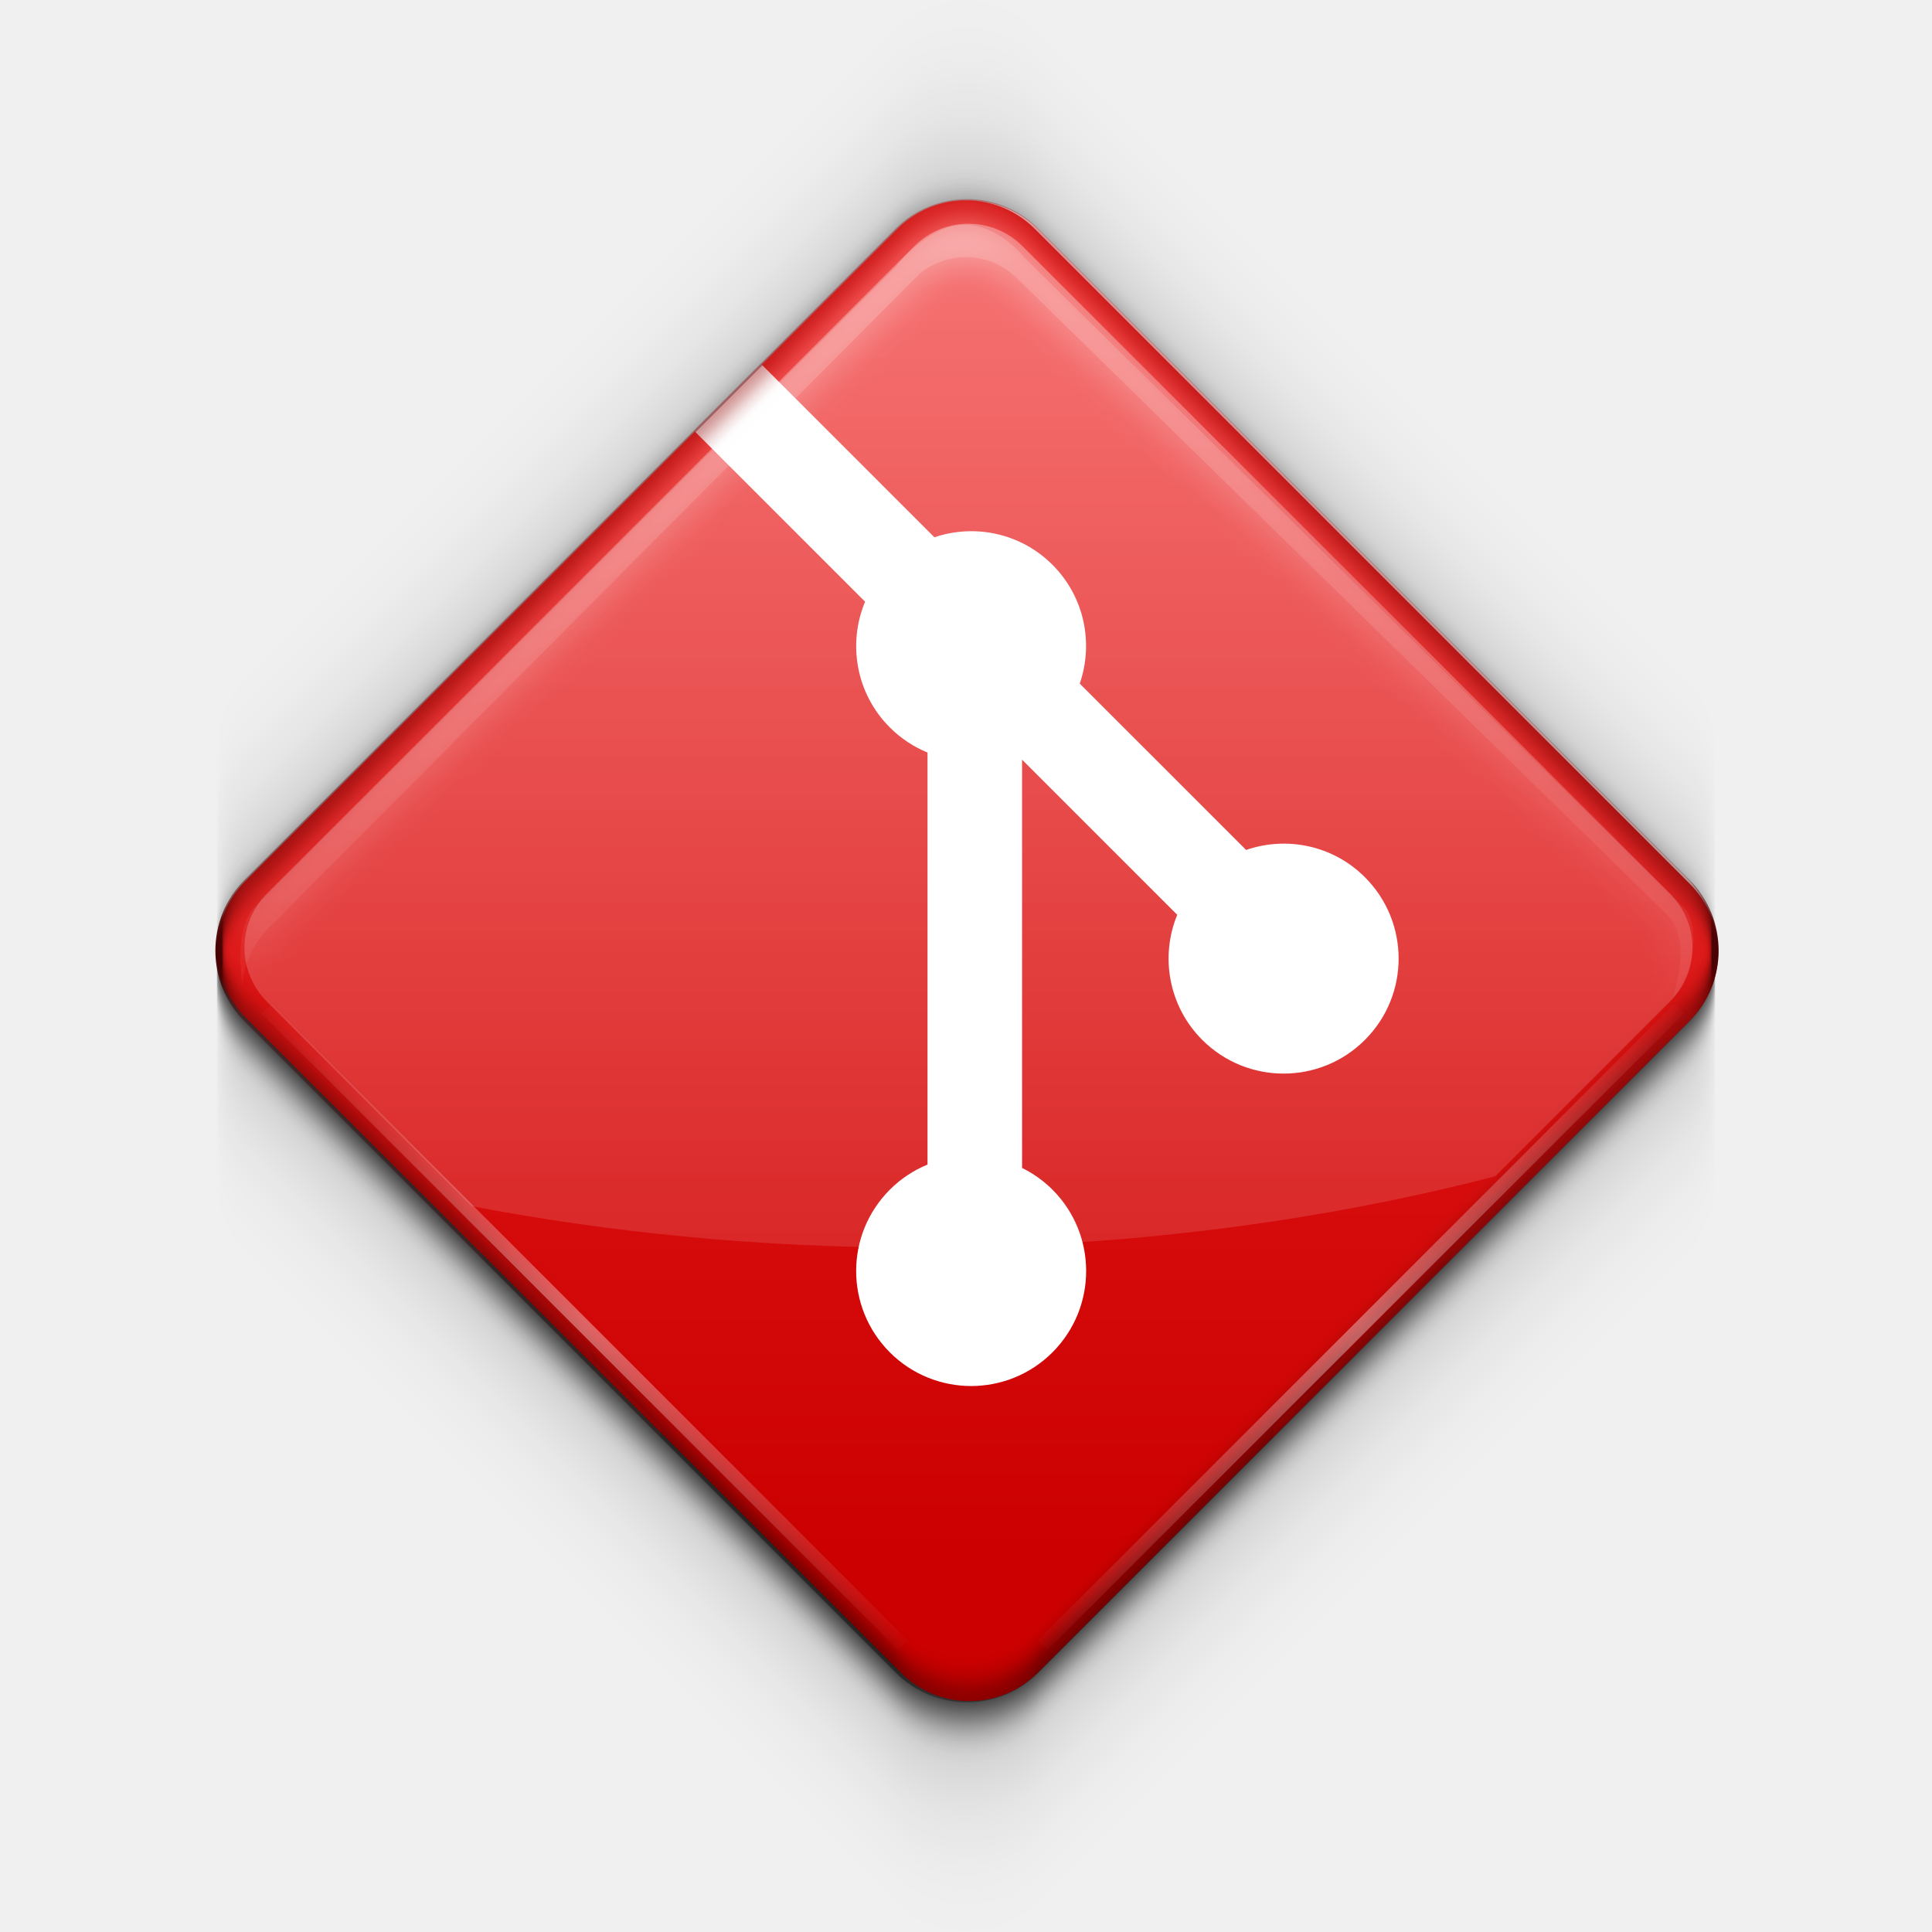
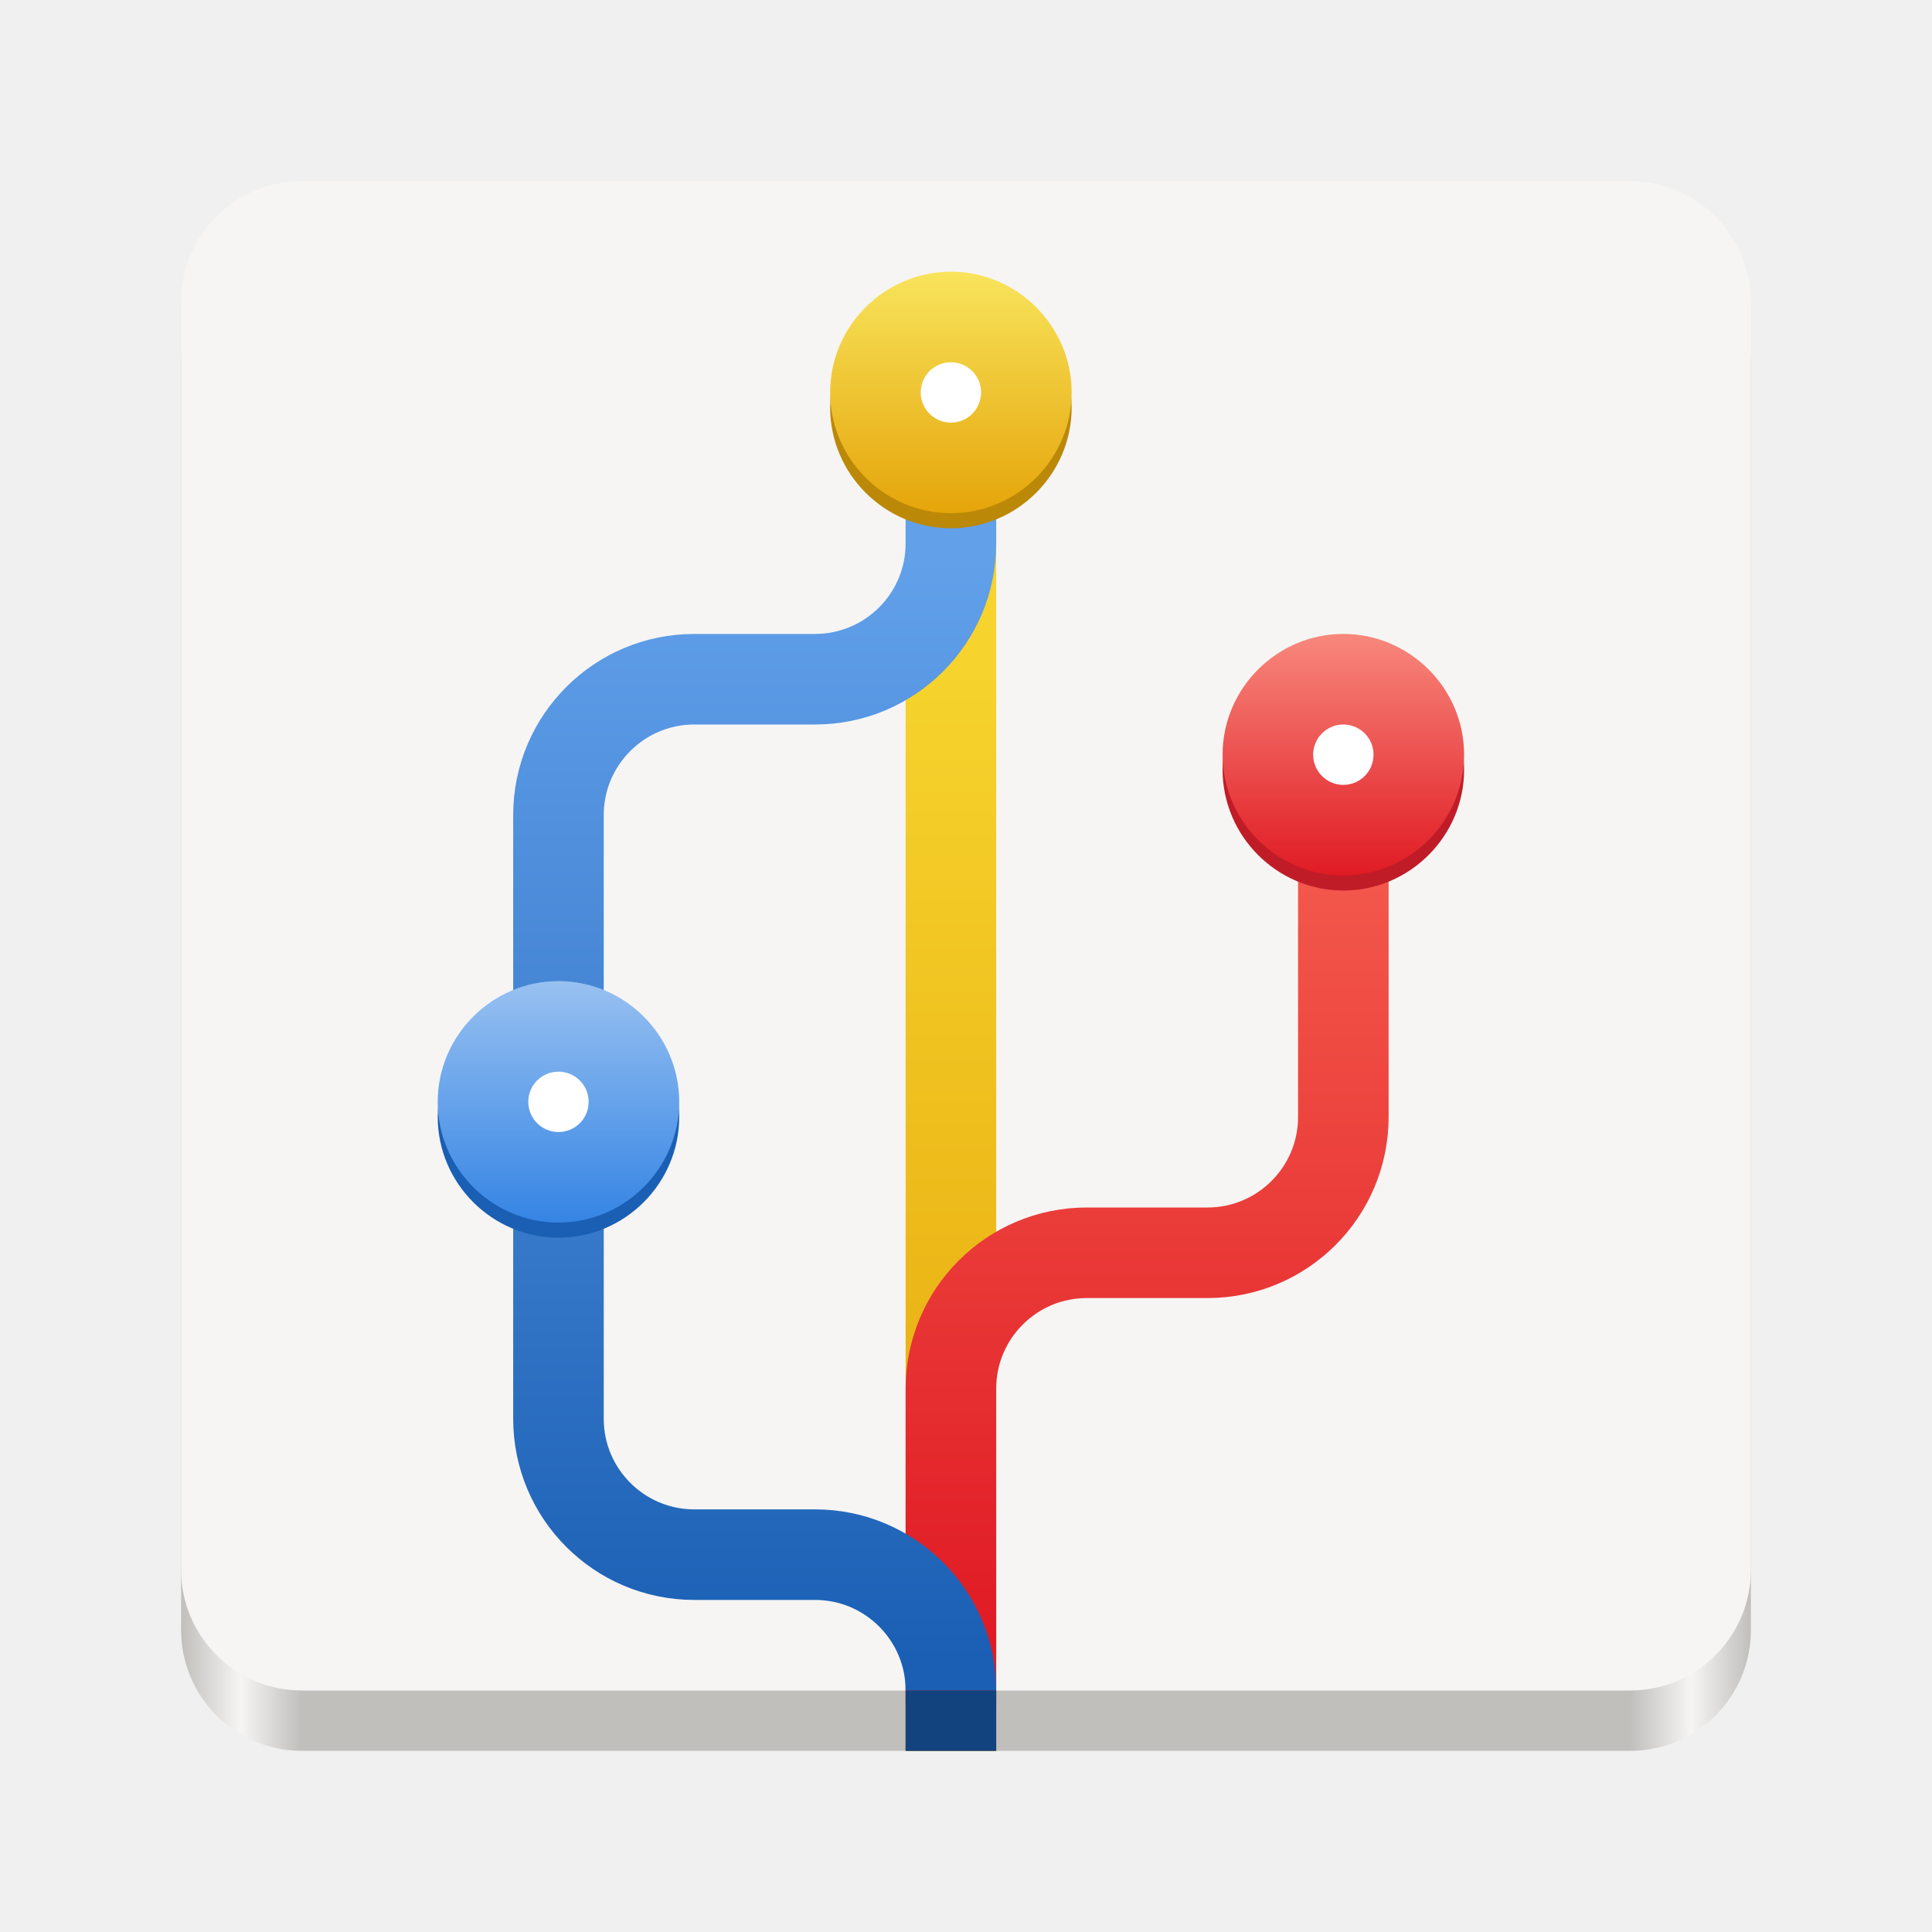
- <svg xmlns="http://www.w3.org/2000/svg" xmlns:xlink="http://www.w3.org/1999/xlink" width="150.157mm" height="150.157mm" viewBox="0 0 150.157 150.157" version="1.1" id="svg385">
-   <defs id="defs379">
-     <filter id="filter8603" x="-0.111" width="1.222" y="-0.111" height="1.222">
-       <feGaussianBlur stdDeviation="9.148" id="feGaussianBlur8605" />
-     </filter>
-     <filter id="filter8807">
-       <feGaussianBlur stdDeviation="1.981" id="feGaussianBlur8809" />
-     </filter>
-     <linearGradient xlink:href="#linearGradient8277" id="linearGradient8545" gradientUnits="userSpaceOnUse" x1="145.982" y1="235.518" x2="145.982" y2="71.913" />
-     <linearGradient id="linearGradient8277">
-       <stop style="stop-color:#cc0000;stop-opacity:1" offset="0" id="stop8279" />
-       <stop style="stop-color:#ef2929;stop-opacity:1" offset="1" id="stop8281" />
+ <svg xmlns="http://www.w3.org/2000/svg" width="128pt" height="128pt" viewBox="0 0 128 128" version="1.1">
+   <defs>
+     <linearGradient id="linear0" gradientUnits="userSpaceOnUse" x1="88.596" y1="-449.394" x2="536.596" y2="-449.394" gradientTransform="matrix(0.232143,0,0,0.328947,-8.566925,263.827)">
+       <stop offset="0" style="stop-color:rgb(75.294%,74.902%,73.725%);stop-opacity:1;" />
+       <stop offset="0.038" style="stop-color:rgb(96.471%,96.078%,95.686%);stop-opacity:1;" />
+       <stop offset="0.077" style="stop-color:rgb(75.294%,74.902%,73.725%);stop-opacity:1;" />
+       <stop offset="0.923" style="stop-color:rgb(75.294%,74.902%,73.725%);stop-opacity:1;" />
+       <stop offset="0.962" style="stop-color:rgb(96.471%,96.078%,95.686%);stop-opacity:1;" />
+       <stop offset="1" style="stop-color:rgb(75.294%,74.902%,73.725%);stop-opacity:1;" />
    </linearGradient>
-     <linearGradient xlink:href="#linearGradient8889" id="linearGradient8959" gradientUnits="userSpaceOnUse" x1="272.405" y1="49.933" x2="157.028" y2="-65.445" />
-     <linearGradient id="linearGradient8889">
-       <stop style="stop-color:#000000;stop-opacity:1;" offset="0" id="stop8891" />
-       <stop style="stop-color:#a40000;stop-opacity:1" offset="1" id="stop8893" />
+     <linearGradient id="linear1" gradientUnits="userSpaceOnUse" x1="62" y1="284" x2="62" y2="216.322" gradientTransform="matrix(1,0,0,1,4.000003,0)">
+       <stop offset="0" style="stop-color:rgb(89.804%,64.706%,3.922%);stop-opacity:1;" />
+       <stop offset="1" style="stop-color:rgb(96.471%,82.745%,17.647%);stop-opacity:1;" />
    </linearGradient>
-     <clipPath clipPathUnits="userSpaceOnUse" id="clipPath8551">
-       <rect style="color:#000000;display:inline;overflow:visible;visibility:visible;fill:none;stroke:#000000;stroke-width:0.9;stroke-miterlimit:4;stroke-dasharray:none;stroke-opacity:1;marker:none;enable-background:accumulate" id="rect8553" width="148.277" height="148.277" x="142.241" y="-69.441" rx="13.285" ry="13.285" />
-     </clipPath>
-     <filter id="filter8567">
-       <feGaussianBlur stdDeviation="1.596" id="feGaussianBlur8569" />
-     </filter>
-     <radialGradient xlink:href="#linearGradient8609-6" id="radialGradient8655" gradientUnits="userSpaceOnUse" gradientTransform="matrix(1.293328,0,0,0.6885542,149.9422,51.83058)" cx="-5" cy="21.717" fx="-5" fy="21.717" r="213.425" />
-     <linearGradient id="linearGradient8609-6">
-       <stop style="stop-color:#ffffff;stop-opacity:1;" offset="0" id="stop8611-9" />
-       <stop style="stop-color:#ffffff;stop-opacity:0;" offset="1" id="stop8613-0" />
+     <linearGradient id="linear2" gradientUnits="userSpaceOnUse" x1="70" y1="280" x2="70" y2="222" gradientTransform="matrix(1,0,0,1,4.000003,0)">
+       <stop offset="0" style="stop-color:rgb(87.843%,10.588%,14.118%);stop-opacity:1;" />
+       <stop offset="1" style="stop-color:rgb(96.471%,38.039%,31.765%);stop-opacity:1;" />
    </linearGradient>
-     <filter id="filter8803">
-       <feGaussianBlur stdDeviation="2.364" id="feGaussianBlur8805" />
-     </filter>
-     <radialGradient xlink:href="#linearGradient8609-6" id="radialGradient8883" gradientUnits="userSpaceOnUse" gradientTransform="matrix(0.6526236,0,0,0.6526236,165.3961,-63.81455)" cx="-101.5" cy="413.5" fx="-101.5" fy="413.5" r="95.5" />
-     <radialGradient xlink:href="#linearGradient8609-6" id="radialGradient8887" gradientUnits="userSpaceOnUse" gradientTransform="matrix(-0.6526236,0,0,0.6526236,135.5037,-63.81455)" cx="-101.5" cy="413.5" fx="-101.5" fy="413.5" r="95.5" />
-     <linearGradient xlink:href="#linearGradient8609-6" id="linearGradient9051" gradientUnits="userSpaceOnUse" x1="25.75" y1="104.5" x2="25.75" y2="557.844" />
-     <radialGradient r="213.425" fy="21.717" fx="-5" cy="21.717" cx="-5" gradientTransform="matrix(1.293328,0,0,0.6885542,149.9422,51.83058)" gradientUnits="userSpaceOnUse" id="radialGradient341" xlink:href="#linearGradient8609-6" />
+     <linearGradient id="linear3" gradientUnits="userSpaceOnUse" x1="79" y1="218" x2="95" y2="218" gradientTransform="matrix(0.000000000000000061,-1,1,0.000000000000000061,-129,137)">
+       <stop offset="0" style="stop-color:rgb(87.843%,10.588%,14.118%);stop-opacity:1;" />
+       <stop offset="1" style="stop-color:rgb(97.255%,53.333%,48.627%);stop-opacity:1;" />
+     </linearGradient>
+     <linearGradient id="linear4" gradientUnits="userSpaceOnUse" x1="-72" y1="-262" x2="-72" y2="-189.054" gradientTransform="matrix(1,0,0,-1,130,20)">
+       <stop offset="0" style="stop-color:rgb(10.196%,37.255%,70.588%);stop-opacity:1;" />
+       <stop offset="1" style="stop-color:rgb(38.431%,62.745%,91.765%);stop-opacity:1;" />
+     </linearGradient>
+     <linearGradient id="linear5" gradientUnits="userSpaceOnUse" x1="55" y1="198" x2="71" y2="198" gradientTransform="matrix(0.000000000000000061,-1,1,0.000000000000000061,-161,136)">
+       <stop offset="0" style="stop-color:rgb(20.784%,51.765%,89.412%);stop-opacity:1;" />
+       <stop offset="1" style="stop-color:rgb(59.608%,75.686%,94.51%);stop-opacity:1;" />
+     </linearGradient>
+     <linearGradient id="linear6" gradientUnits="userSpaceOnUse" x1="31" y1="270" x2="47" y2="270" gradientTransform="matrix(0.000000000000000061,-1,1,0.000000000000000061,-207,65.00001)">
+       <stop offset="0" style="stop-color:rgb(89.804%,64.706%,3.922%);stop-opacity:1;" />
+       <stop offset="1" style="stop-color:rgb(97.255%,89.412%,36.078%);stop-opacity:1;" />
+     </linearGradient>
  </defs>
-   <g id="layer1" transform="translate(-28.48676,-74.51057)">
-     <g style="display:inline;enable-background:new" id="g6903" transform="matrix(0.588019,0,0,0.588019,15.62725,56.47657)">
-       <rect style="color:#000000;display:inline;overflow:visible;visibility:visible;opacity:0.335;fill:#000000;fill-opacity:1;fill-rule:nonzero;stroke:none;stroke-width:1;marker:none;filter:url(#filter8603);enable-background:accumulate" id="rect8589" width="147.802" height="147.802" x="142.544" y="-68.951" rx="13.242" ry="13.242" transform="rotate(45,-2.172585,0.8999142)" />
-       <rect transform="rotate(45,-2.172585,0.8999142)" ry="13.242" rx="13.242" y="-68.951" x="142.544" height="147.802" width="147.802" id="rect8571" style="color:#000000;display:inline;overflow:visible;visibility:visible;opacity:0.841;fill:#000000;fill-opacity:1;fill-rule:nonzero;stroke:none;stroke-width:1;marker:none;filter:url(#filter8807);enable-background:accumulate" />
-       <rect style="color:#000000;display:inline;overflow:visible;visibility:visible;fill:#ffffff;fill-opacity:1;fill-rule:nonzero;stroke:none;stroke-width:1;marker:none;enable-background:accumulate" id="rect7507" width="147.327" height="147.327" x="142.557" y="-69.389" rx="13.2" ry="13.2" transform="rotate(45)" />
-       <path d="M 245.22,147.49 158.609,60.883 c -4.986,-4.989 -13.075,-4.989 -18.068,0 l -17.983,17.987 22.813,22.814 c 5.303,-1.79 11.383,-0.589 15.608,3.637 4.25,4.252 5.441,10.384 3.605,15.705 l 21.989,21.986 c 5.321,-1.834 11.456,-0.649 15.706,3.608 5.937,5.935 5.937,15.556 0,21.496 -5.941,5.94 -15.56,5.94 -21.504,0 -4.465,-4.469 -5.57,-11.031 -3.306,-16.533 l -20.509,-20.507 v 53.964 c 1.446,0.717 2.812,1.671 4.018,2.874 5.937,5.936 5.937,15.556 0,21.502 -5.937,5.934 -15.563,5.934 -21.495,0 -5.937,-5.945 -5.937,-15.565 0,-21.502 1.467,-1.466 3.167,-2.574 4.98,-3.317 v -54.463 c -1.813,-0.742 -3.508,-1.842 -4.98,-3.317 -4.496,-4.495 -5.578,-11.095 -3.272,-16.618 L 113.721,87.705 54.332,147.089 c -4.988,4.993 -4.988,13.083 0,18.072 l 86.615,86.607 c 4.986,4.988 13.074,4.988 18.068,0 l 86.206,-86.206 c 4.99,-4.99 4.99,-13.084 0,-18.072" style="fill:url(#linearGradient8545);fill-opacity:1;fill-rule:nonzero;stroke:none" id="path7427" />
-       <rect transform="rotate(45)" ry="13.285" rx="13.285" y="-69.441" x="142.241" height="148.277" width="148.277" id="rect8547" style="color:#000000;display:inline;overflow:visible;visibility:visible;fill:none;stroke:url(#linearGradient8959);stroke-width:1.8;stroke-miterlimit:4;stroke-dasharray:none;stroke-opacity:1;marker:none;filter:url(#filter8567);enable-background:accumulate" clip-path="url(#clipPath8551)" />
-       <path style="display:inline;opacity:0.171;fill:url(#radialGradient341);fill-opacity:1;stroke:none;enable-background:new" d="m 53.934,160.825 c 0,0 -1.237,-6.637 1.35,-10.012 L 140.326,65.884 c 0,0 4.21,-5.512 8.999,-5.512 4.643,0 7.987,4.387 7.987,4.387 l 87.404,86.167 c 1.912,2.925 0.9,8.887 -1.8,11.699 0,0 2.7,-7.199 -0.45,-10.799 L 156.074,67.234 c -3.909,-3.493 -8.99,-3.252 -12.599,-0.45 L 57.984,152.725 c -4.162,3.825 -4.05,8.099 -4.05,8.099 z" id="path8607" />
-       <path id="path8781" d="m 53.934,160.825 c 0,0 -1.237,-6.637 1.35,-10.012 L 140.326,65.884 c 0,0 4.21,-5.512 8.999,-5.512 4.643,0 7.987,4.387 7.987,4.387 l 87.404,86.167 c 1.912,2.925 0.9,8.887 -1.8,11.699 0,0 2.7,-7.199 -0.45,-10.799 L 156.074,67.234 c -3.909,-3.493 -8.99,-3.252 -12.599,-0.45 L 57.984,152.725 c -4.162,3.825 -4.05,8.099 -4.05,8.099 z" style="display:inline;opacity:0.461;fill:url(#radialGradient8655);fill-opacity:1;stroke:none;filter:url(#filter8803);enable-background:new" />
-       <path style="display:inline;opacity:0.376;fill:none;stroke:url(#radialGradient8883);stroke-width:1.8;stroke-linecap:butt;stroke-linejoin:miter;stroke-miterlimit:4;stroke-dasharray:none;stroke-opacity:1;enable-background:new" d="m 57.084,163.974 84.142,84.142" id="path8811" />
-       <path id="path8821" d="m 243.816,163.974 -84.142,84.142" style="display:inline;opacity:0.376;fill:none;stroke:url(#radialGradient8887);stroke-width:1.8;stroke-linecap:butt;stroke-linejoin:miter;stroke-miterlimit:4;stroke-dasharray:none;stroke-opacity:1;enable-background:new" />
-       <path style="color:#000000;display:inline;overflow:visible;visibility:visible;opacity:0.335;fill:url(#linearGradient9051);fill-opacity:1;fill-rule:nonzero;stroke:none;stroke-width:1;marker:none;enable-background:accumulate" id="path9049" d="m 9.219,94.467 c -5.763,0 -11.498,2.179 -15.957,6.639 L -196.77,291.137 c -8.917,8.917 -8.917,22.997 0,31.914 l 59.973,59.973 C -95.692,390.897 -51.725,395.221 -6,395.221 c 60.626,0 118.176,-7.523 170.016,-20.979 l 51.191,-51.191 c 8.916,-8.916 8.916,-22.995 0,-31.912 v -0.002 L 25.145,101.107 a 6.78,6.78 0 0 1 0,-0.002 C 20.677,96.638 14.982,94.467 9.219,94.467 Z" transform="matrix(0.4499571,0,0,0.4499571,145.7254,17.73828)" />
-     </g>
+   <g id="surface102707">
+     <path style=" stroke:none;fill-rule:nonzero;fill:url(#linear0);" d="M 20 16 L 108 16 C 112.418 16 116 19.582 116 24 L 116 108 C 116 112.418 112.418 116 108 116 L 20 116 C 15.582 116 12 112.418 12 108 L 12 24 C 12 19.582 15.582 16 20 16 Z M 20 16 " />
+     <path style=" stroke:none;fill-rule:nonzero;fill:rgb(96.471%,96.078%,95.686%);fill-opacity:1;" d="M 20 12 L 108 12 C 112.418 12 116 15.582 116 20 L 116 104 C 116 108.418 112.418 112 108 112 L 20 112 C 15.582 112 12 108.418 12 104 L 12 20 C 12 15.582 15.582 12 20 12 Z M 20 12 " />
+     <path style=" stroke:none;fill-rule:nonzero;fill:rgb(22.353%,12.157%,30.196%);fill-opacity:1;" d="M 60 112 L 66 112 L 66 116 L 60 116 Z M 60 112 " />
+     <path style="fill:none;stroke-width:6;stroke-linecap:butt;stroke-linejoin:round;stroke:url(#linear1);stroke-miterlimit:4;" d="M 67 196 L 67 288 " transform="matrix(1,0,0,1,-4,-172)" />
+     <path style="fill:none;stroke-width:6;stroke-linecap:butt;stroke-linejoin:miter;stroke:url(#linear2);stroke-miterlimit:4;" d="M 67 284.938 L 67 264 C 67 259.031 71.031 255 76 255 L 84 255 C 88.969 255 93 250.969 93 246 L 93 222 " transform="matrix(1,0,0,1,-4,-172)" />
+     <path style=" stroke:none;fill-rule:nonzero;fill:rgb(75.294%,10.98%,15.686%);fill-opacity:1;" d="M 81 51 C 81 46.605 84.605 43 89 43 C 93.395 43 97 46.605 97 51 C 97 55.395 93.395 59 89 59 C 84.605 59 81 55.395 81 51 Z M 81 51 " />
+     <path style=" stroke:none;fill-rule:nonzero;fill:url(#linear3);" d="M 81 50 C 81 45.605 84.605 42 89 42 C 93.395 42 97 45.605 97 50 C 97 54.395 93.395 58 89 58 C 84.605 58 81 54.395 81 50 Z M 81 50 " />
+     <path style=" stroke:none;fill-rule:nonzero;fill:rgb(100%,100%,100%);fill-opacity:1;" d="M 91 50 C 91 51.105 90.105 52 89 52 C 87.895 52 87 51.105 87 50 C 87 48.895 87.895 48 89 48 C 90.105 48 91 48.895 91 50 Z M 91 50 " />
+     <path style="fill:none;stroke-width:6;stroke-linecap:butt;stroke-linejoin:round;stroke:url(#linear4);stroke-miterlimit:4;" d="M 67 284 C 67 279.031 62.969 275 58 275 L 50 275 C 45.031 275 41 270.969 41 266 L 41 226 C 41 221.031 45.031 217 50 217 L 58 217 C 62.969 217 67 212.969 67 208 L 67 202 " transform="matrix(1,0,0,1,-4,-172)" />
+     <path style=" stroke:none;fill-rule:nonzero;fill:rgb(10.196%,37.255%,70.588%);fill-opacity:1;" d="M 29 74 C 29 78.395 32.605 82 37 82 C 41.395 82 45 78.395 45 74 C 45 69.605 41.395 66 37 66 C 32.605 66 29 69.605 29 74 Z M 29 74 " />
+     <path style=" stroke:none;fill-rule:nonzero;fill:url(#linear5);" d="M 29 73 C 29 77.395 32.605 81 37 81 C 41.395 81 45 77.395 45 73 C 45 68.605 41.395 65 37 65 C 32.605 65 29 68.605 29 73 Z M 29 73 " />
+     <path style=" stroke:none;fill-rule:nonzero;fill:rgb(100%,100%,100%);fill-opacity:1;" d="M 39 73 C 39 74.105 38.105 75 37 75 C 35.895 75 35 74.105 35 73 C 35 71.895 35.895 71 37 71 C 38.105 71 39 71.895 39 73 Z M 39 73 " />
+     <path style=" stroke:none;fill-rule:nonzero;fill:rgb(7.059%,26.275%,49.412%);fill-opacity:1;" d="M 60 112 L 66 112 L 66 116 L 60 116 Z M 60 112 " />
+     <path style=" stroke:none;fill-rule:nonzero;fill:rgb(73.725%,53.333%,3.137%);fill-opacity:1;" d="M 55 27 C 55 31.395 58.605 35 63 35 C 67.395 35 71 31.395 71 27 C 71 22.605 67.395 19 63 19 C 58.605 19 55 22.605 55 27 Z M 55 27 " />
+     <path style=" stroke:none;fill-rule:nonzero;fill:url(#linear6);" d="M 55 26 C 55 30.395 58.605 34 63 34 C 67.395 34 71 30.395 71 26 C 71 21.605 67.395 18 63 18 C 58.605 18 55 21.605 55 26 Z M 55 26 " />
+     <path style=" stroke:none;fill-rule:nonzero;fill:rgb(100%,100%,100%);fill-opacity:1;" d="M 65 26 C 65 27.105 64.105 28 63 28 C 61.895 28 61 27.105 61 26 C 61 24.895 61.895 24 63 24 C 64.105 24 65 24.895 65 26 Z M 65 26 " />
  </g>
</svg>
